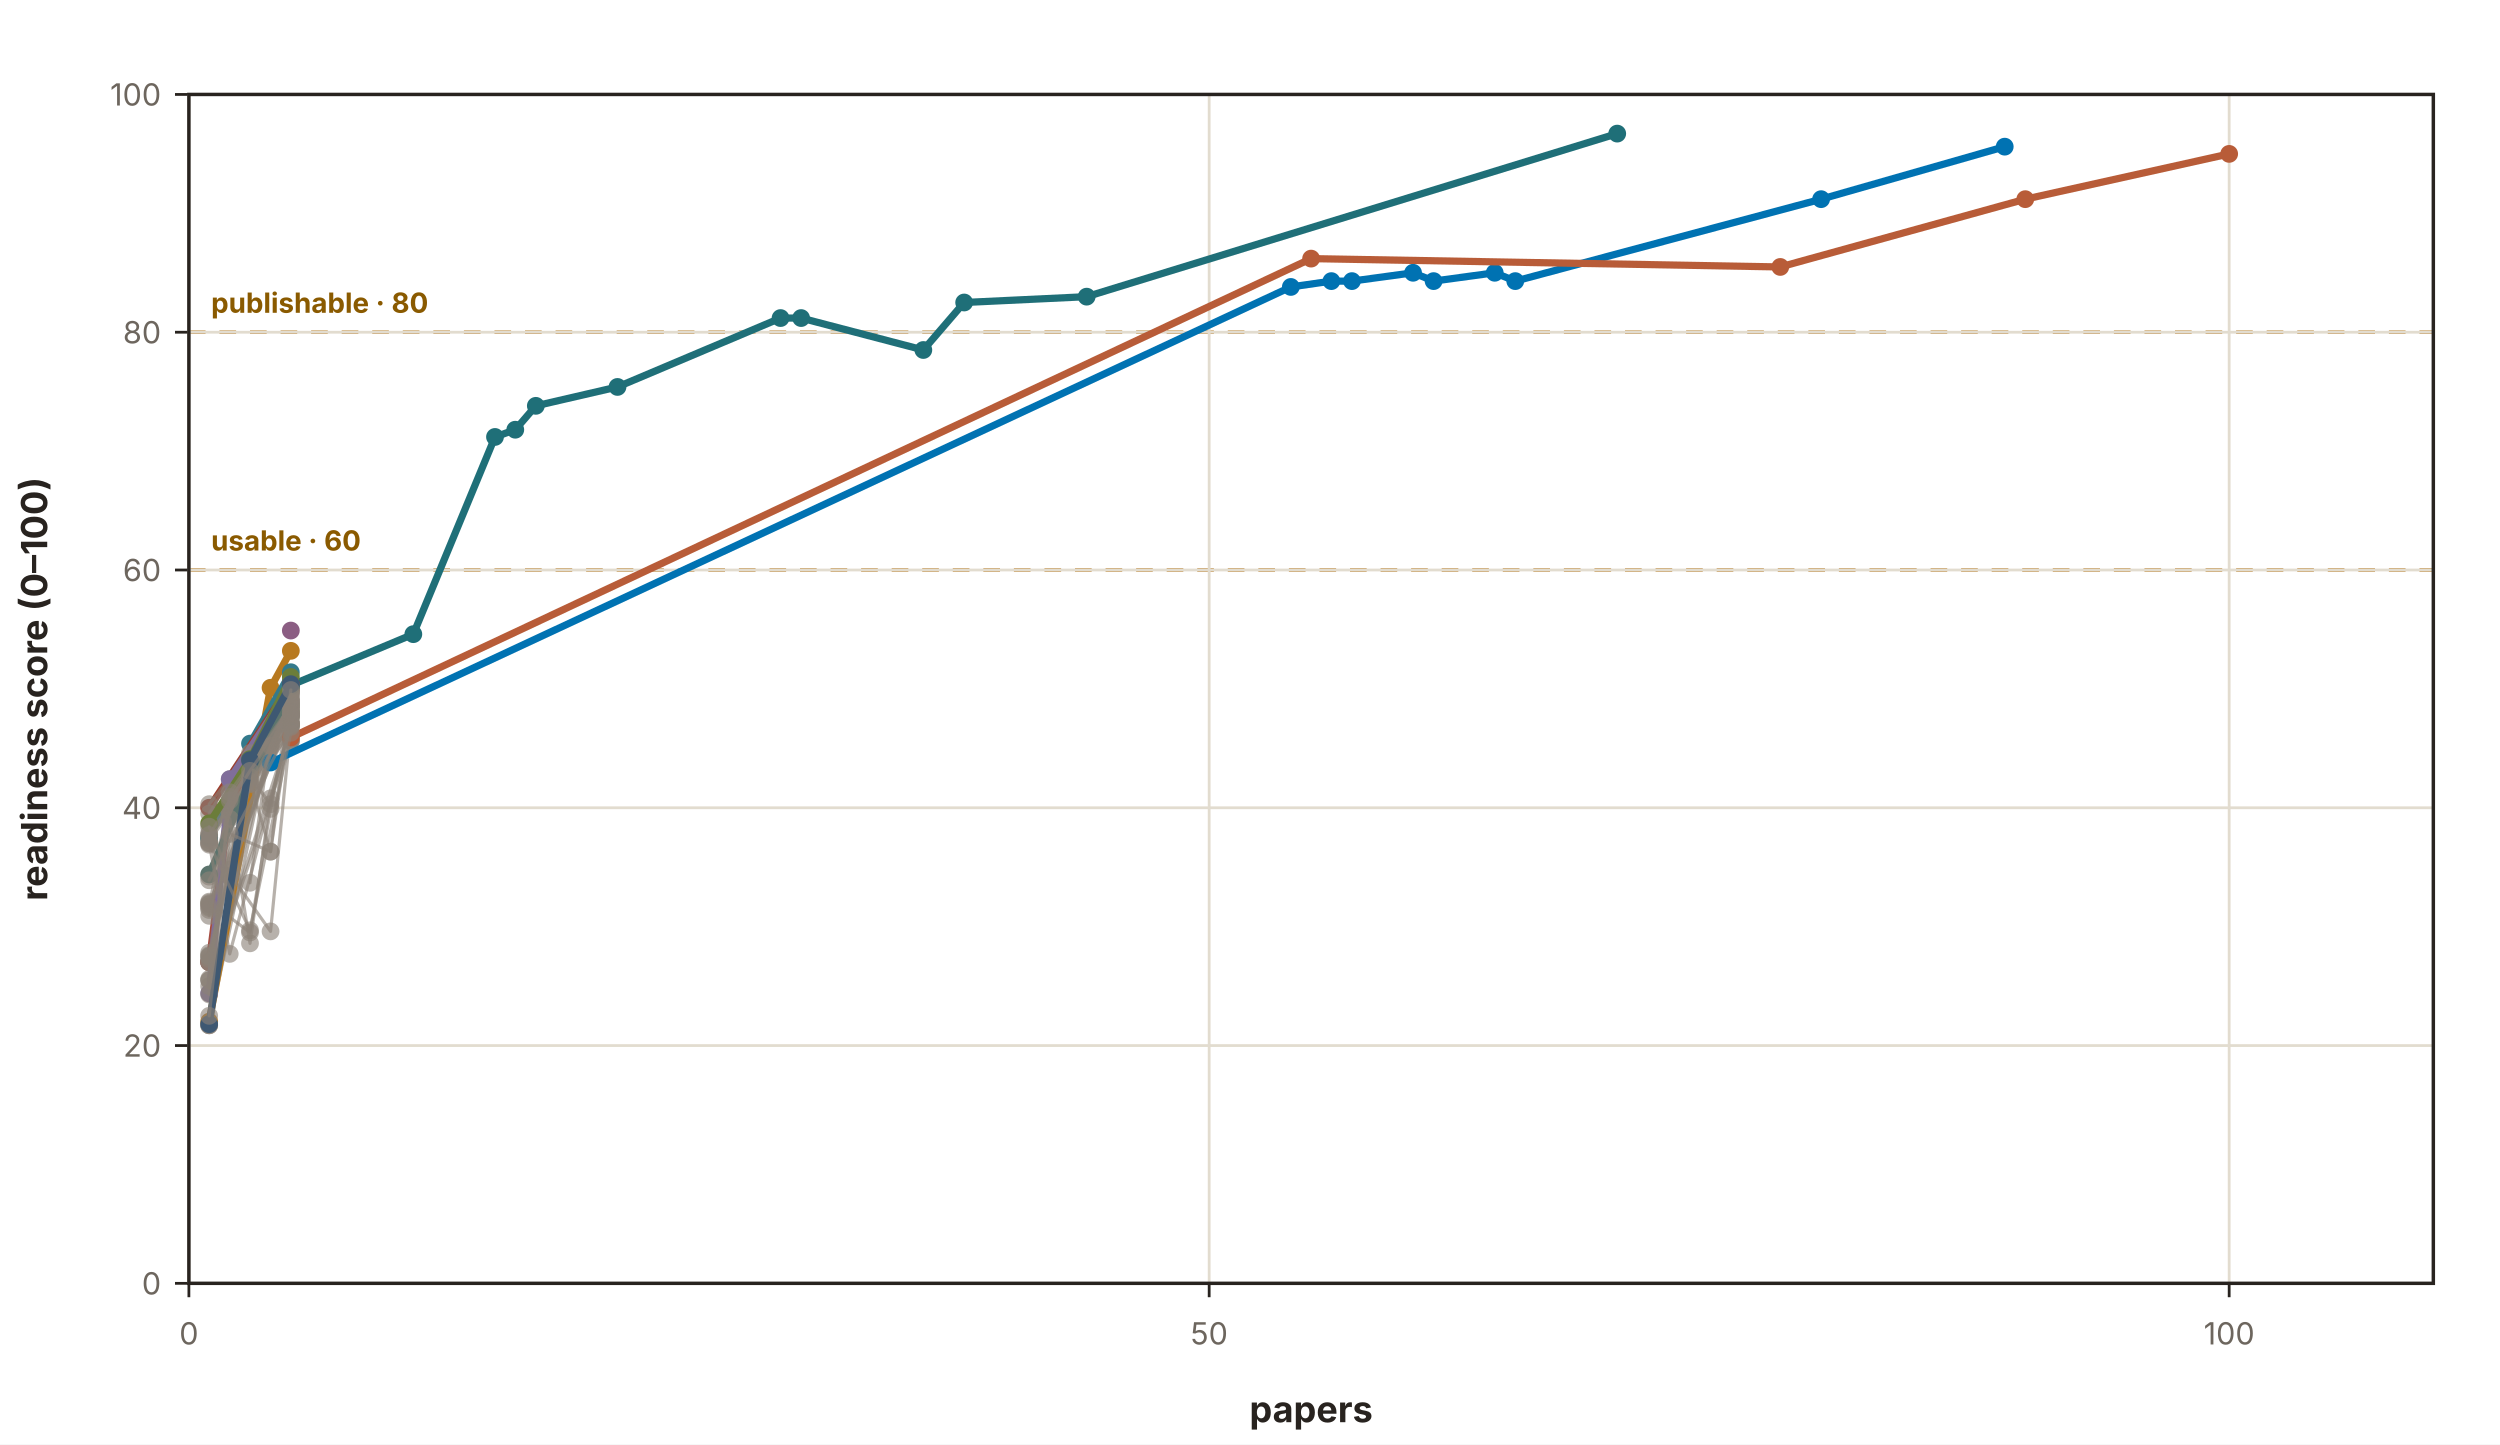
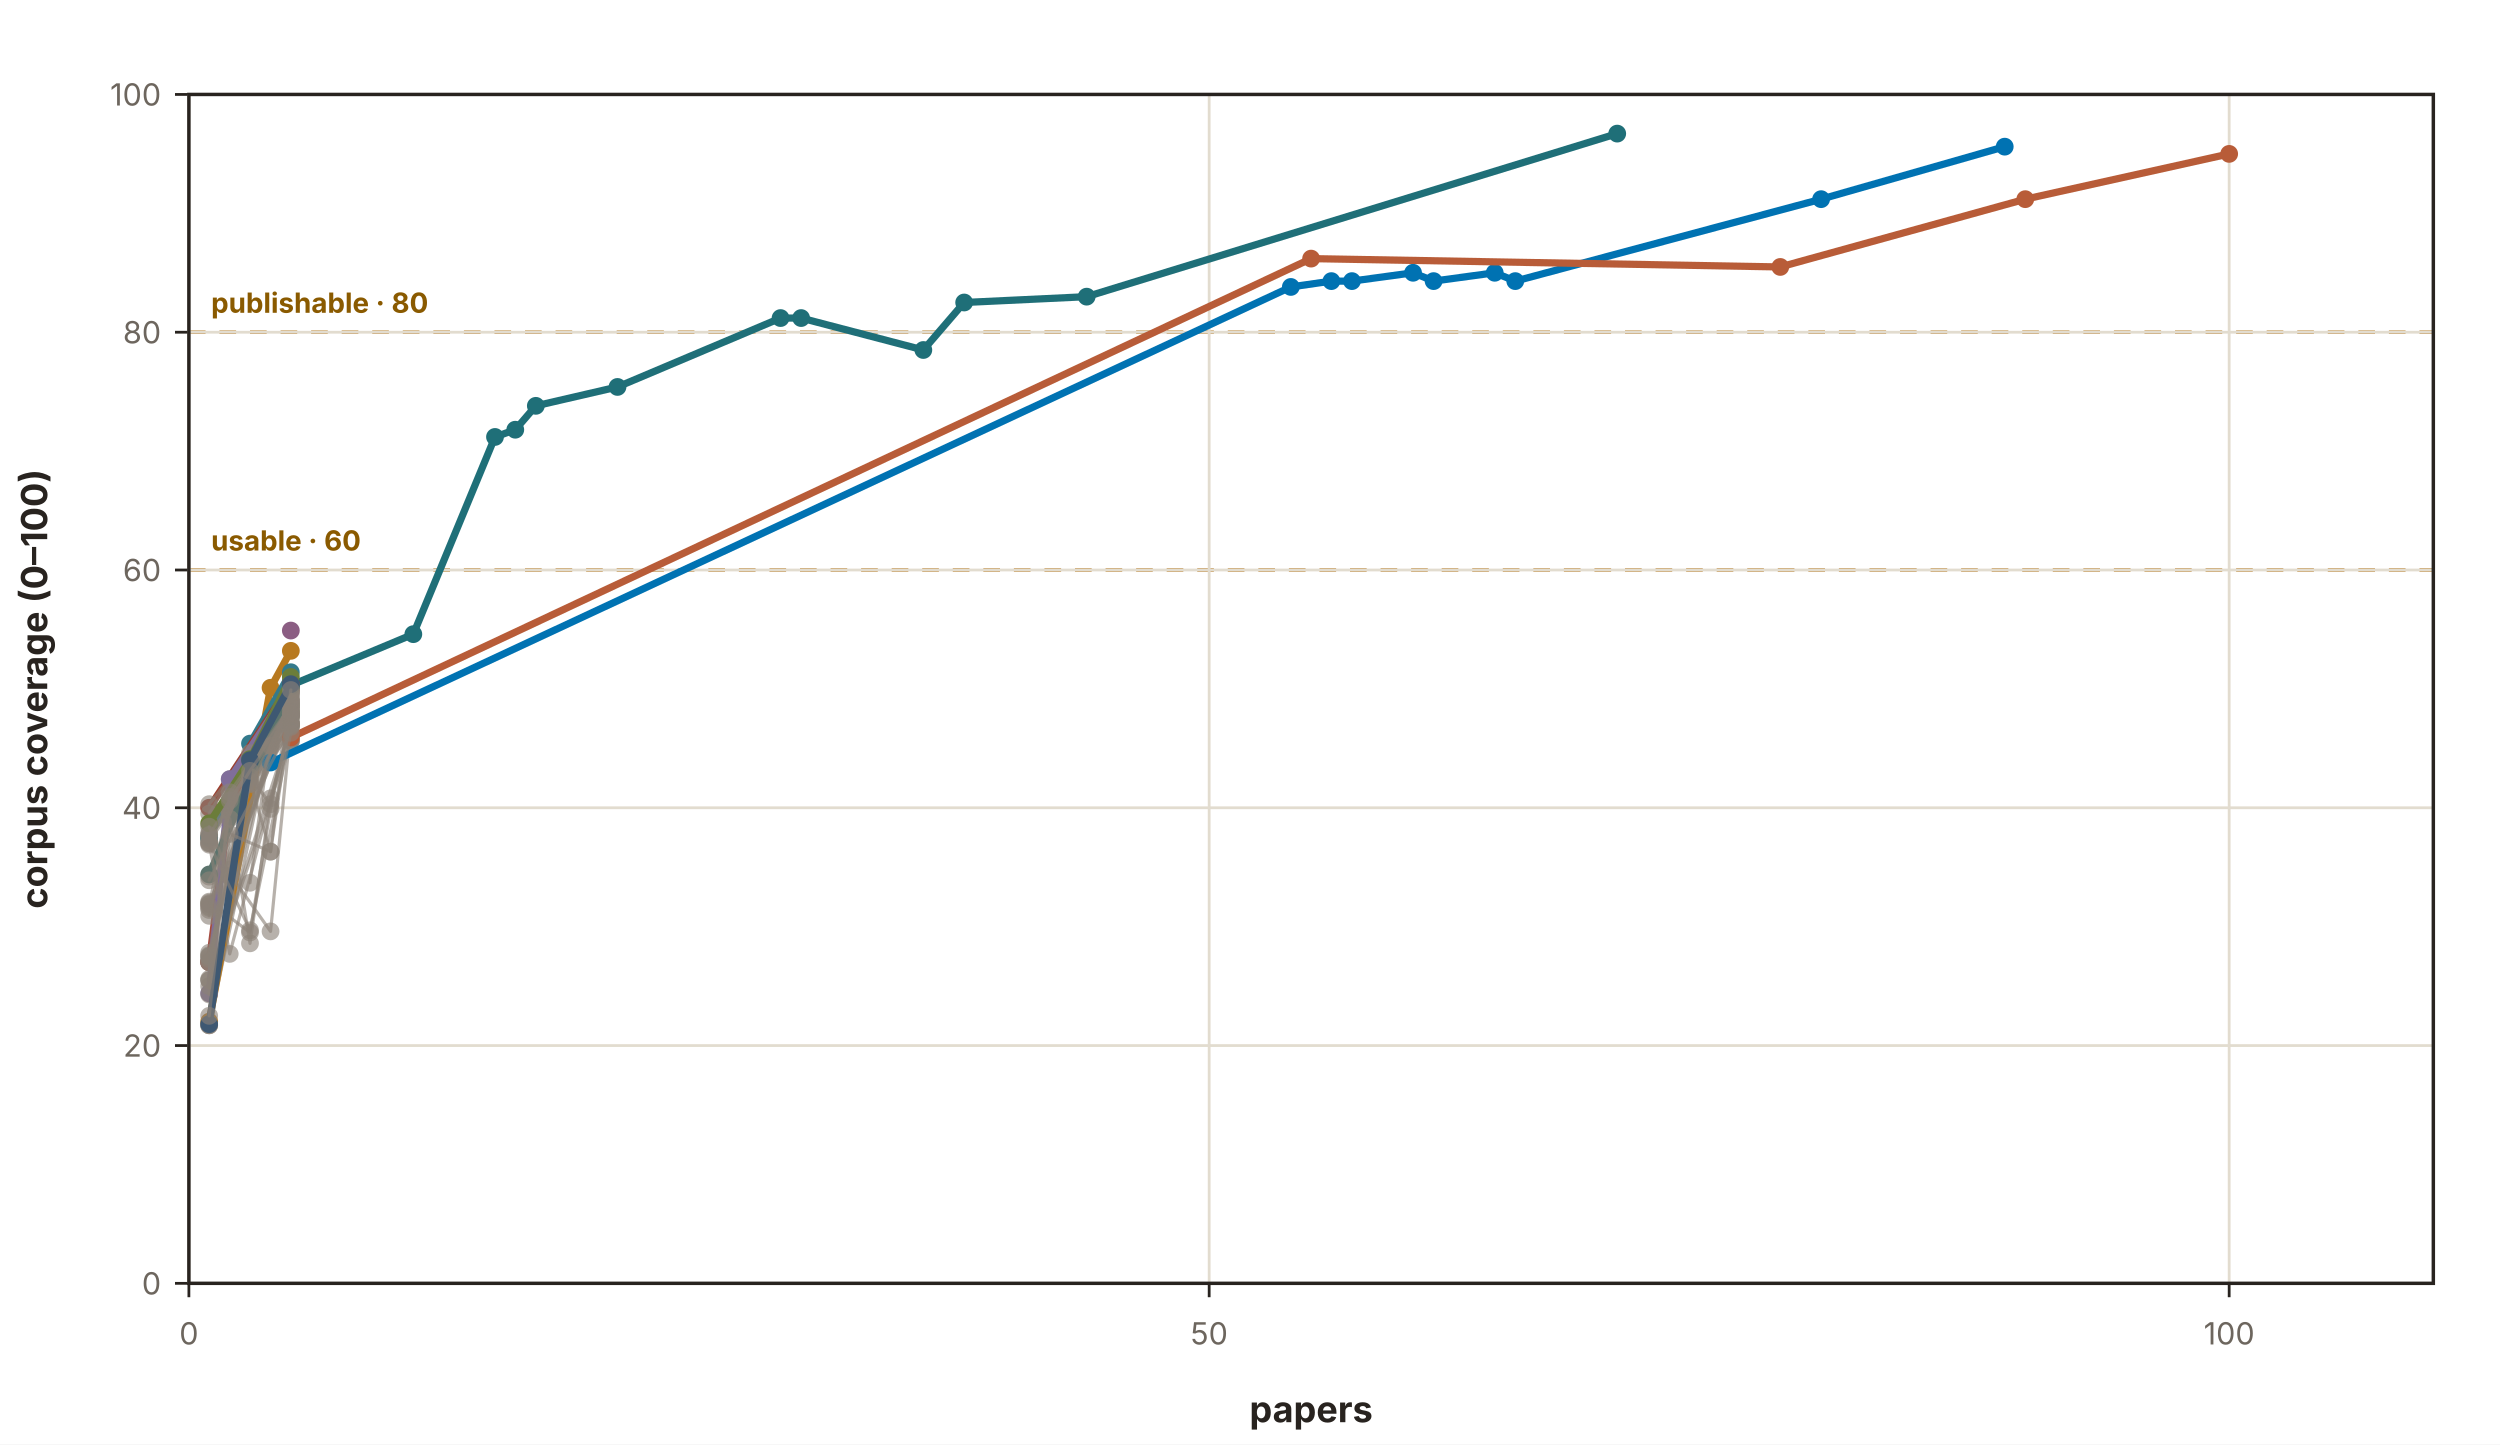
<svg xmlns="http://www.w3.org/2000/svg" width="100%" height="520" viewBox="0 0 900 520" role="img" aria-labelledby="readiness-chart-title readiness-chart-desc">
  <rect width="100%" height="100%" fill="white" />
  <line x1="68" y1="205.2" x2="876" y2="205.2" stroke="#b57920" stroke-width="1.25" stroke-dasharray="6 5" />
  <text x="76" y="198.2" font-size="10" fill="#8a5a00" font-weight="700" text-anchor="start" font-family="&quot;Inter&quot;, &quot;Pretendard&quot;, &quot;Noto Sans KR&quot;, -apple-system, BlinkMacSystemFont, &quot;Segoe UI&quot;, Roboto, Arial, sans-serif">usable · 60</text>
  <line x1="68" y1="119.6" x2="876" y2="119.6" stroke="#b57920" stroke-width="1.25" stroke-dasharray="6 5" />
  <text x="76" y="112.6" font-size="10" fill="#8a5a00" font-weight="700" text-anchor="start" font-family="&quot;Inter&quot;, &quot;Pretendard&quot;, &quot;Noto Sans KR&quot;, -apple-system, BlinkMacSystemFont, &quot;Segoe UI&quot;, Roboto, Arial, sans-serif">publishable · 80</text>
  <line x1="68" y1="462.0" x2="876" y2="462.0" stroke="#e2dccf" />
  <line x1="68" y1="462.0" x2="63" y2="462.0" stroke="#28231f" />
  <text x="58" y="466.0" text-anchor="end" font-size="11" fill="#6d665e" font-family="&quot;Inter&quot;, &quot;Pretendard&quot;, &quot;Noto Sans KR&quot;, -apple-system, BlinkMacSystemFont, &quot;Segoe UI&quot;, Roboto, Arial, sans-serif">0</text>
  <line x1="68" y1="376.4" x2="876" y2="376.4" stroke="#e2dccf" />
  <line x1="68" y1="376.4" x2="63" y2="376.4" stroke="#28231f" />
  <text x="58" y="380.4" text-anchor="end" font-size="11" fill="#6d665e" font-family="&quot;Inter&quot;, &quot;Pretendard&quot;, &quot;Noto Sans KR&quot;, -apple-system, BlinkMacSystemFont, &quot;Segoe UI&quot;, Roboto, Arial, sans-serif">20</text>
  <line x1="68" y1="290.8" x2="876" y2="290.8" stroke="#e2dccf" />
  <line x1="68" y1="290.8" x2="63" y2="290.8" stroke="#28231f" />
  <text x="58" y="294.8" text-anchor="end" font-size="11" fill="#6d665e" font-family="&quot;Inter&quot;, &quot;Pretendard&quot;, &quot;Noto Sans KR&quot;, -apple-system, BlinkMacSystemFont, &quot;Segoe UI&quot;, Roboto, Arial, sans-serif">40</text>
  <line x1="68" y1="205.2" x2="876" y2="205.2" stroke="#e2dccf" />
  <line x1="68" y1="205.2" x2="63" y2="205.2" stroke="#28231f" />
  <text x="58" y="209.2" text-anchor="end" font-size="11" fill="#6d665e" font-family="&quot;Inter&quot;, &quot;Pretendard&quot;, &quot;Noto Sans KR&quot;, -apple-system, BlinkMacSystemFont, &quot;Segoe UI&quot;, Roboto, Arial, sans-serif">60</text>
  <line x1="68" y1="119.6" x2="876" y2="119.6" stroke="#e2dccf" />
  <line x1="68" y1="119.6" x2="63" y2="119.6" stroke="#28231f" />
  <text x="58" y="123.6" text-anchor="end" font-size="11" fill="#6d665e" font-family="&quot;Inter&quot;, &quot;Pretendard&quot;, &quot;Noto Sans KR&quot;, -apple-system, BlinkMacSystemFont, &quot;Segoe UI&quot;, Roboto, Arial, sans-serif">80</text>
  <line x1="68" y1="34.0" x2="876" y2="34.0" stroke="#e2dccf" />
  <line x1="68" y1="34.0" x2="63" y2="34.0" stroke="#28231f" />
  <text x="58" y="38.0" text-anchor="end" font-size="11" fill="#6d665e" font-family="&quot;Inter&quot;, &quot;Pretendard&quot;, &quot;Noto Sans KR&quot;, -apple-system, BlinkMacSystemFont, &quot;Segoe UI&quot;, Roboto, Arial, sans-serif">100</text>
  <line x1="68.0" y1="34" x2="68.0" y2="462" stroke="#e2dccf" />
  <line x1="68.0" y1="462" x2="68.0" y2="467" stroke="#28231f" />
  <text x="68.0" y="484" text-anchor="middle" font-size="11" fill="#6d665e" font-family="&quot;Inter&quot;, &quot;Pretendard&quot;, &quot;Noto Sans KR&quot;, -apple-system, BlinkMacSystemFont, &quot;Segoe UI&quot;, Roboto, Arial, sans-serif">0</text>
  <line x1="435.3" y1="34" x2="435.3" y2="462" stroke="#e2dccf" />
  <line x1="435.3" y1="462" x2="435.3" y2="467" stroke="#28231f" />
  <text x="435.3" y="484" text-anchor="middle" font-size="11" fill="#6d665e" font-family="&quot;Inter&quot;, &quot;Pretendard&quot;, &quot;Noto Sans KR&quot;, -apple-system, BlinkMacSystemFont, &quot;Segoe UI&quot;, Roboto, Arial, sans-serif">50</text>
  <line x1="802.5" y1="34" x2="802.5" y2="462" stroke="#e2dccf" />
  <line x1="802.5" y1="462" x2="802.5" y2="467" stroke="#28231f" />
  <text x="802.5" y="484" text-anchor="middle" font-size="11" fill="#6d665e" font-family="&quot;Inter&quot;, &quot;Pretendard&quot;, &quot;Noto Sans KR&quot;, -apple-system, BlinkMacSystemFont, &quot;Segoe UI&quot;, Roboto, Arial, sans-serif">100</text>
  <rect x="68" y="34" width="808" height="428" fill="none" stroke="#28231f" stroke-width="1.25" />
  <text x="472" y="512" text-anchor="middle" font-size="13" fill="#28231f" font-weight="700" font-family="&quot;Inter&quot;, &quot;Pretendard&quot;, &quot;Noto Sans KR&quot;, -apple-system, BlinkMacSystemFont, &quot;Segoe UI&quot;, Roboto, Arial, sans-serif">papers</text>
-   <text x="17" y="248" text-anchor="middle" font-size="13" fill="#28231f" font-weight="700" transform="rotate(-90 17 248)" font-family="&quot;Inter&quot;, &quot;Pretendard&quot;, &quot;Noto Sans KR&quot;, -apple-system, BlinkMacSystemFont, &quot;Segoe UI&quot;, Roboto, Arial, sans-serif">readiness score (0–100)</text>
+   <text x="17" y="248" text-anchor="middle" font-size="13" fill="#28231f" font-weight="700" transform="rotate(-90 17 248)" font-family="&quot;Inter&quot;, &quot;Pretendard&quot;, &quot;Noto Sans KR&quot;, -apple-system, BlinkMacSystemFont, &quot;Segoe UI&quot;, Roboto, Arial, sans-serif">corpus coverage (0–100)</text>
  <polyline points="90.0,317.8 97.4,264.7 104.7,253.6" fill="none" stroke="#8a8177" stroke-width="1.15" stroke-linecap="round" stroke-linejoin="round" opacity="0.62" />
  <circle cx="90.0" cy="317.8" r="3.2" fill="#8a8177" opacity="0.62" />
  <circle cx="97.4" cy="264.7" r="3.2" fill="#8a8177" opacity="0.62" />
  <circle cx="104.7" cy="253.6" r="3.2" fill="#8a8177" opacity="0.62" />
  <polyline points="75.3,343.9 82.7,289.5 104.7,250.6" fill="none" stroke="#8a8177" stroke-width="1.15" stroke-linecap="round" stroke-linejoin="round" opacity="0.62" />
  <circle cx="75.3" cy="343.9" r="3.2" fill="#8a8177" opacity="0.62" />
  <circle cx="82.7" cy="289.5" r="3.2" fill="#8a8177" opacity="0.62" />
  <circle cx="104.7" cy="250.6" r="3.2" fill="#8a8177" opacity="0.62" />
  <polyline points="75.3,369.1 97.4,266.4 104.7,257.4" fill="none" stroke="#8a8177" stroke-width="1.15" stroke-linecap="round" stroke-linejoin="round" opacity="0.62" />
  <circle cx="75.3" cy="369.1" r="3.2" fill="#8a8177" opacity="0.62" />
  <circle cx="97.4" cy="266.4" r="3.2" fill="#8a8177" opacity="0.62" />
  <circle cx="104.7" cy="257.4" r="3.2" fill="#8a8177" opacity="0.62" />
  <polyline points="104.7,253.6" fill="none" stroke="#8a8177" stroke-width="1.15" stroke-linecap="round" stroke-linejoin="round" opacity="0.62" />
  <circle cx="104.7" cy="253.6" r="3.2" fill="#8a8177" opacity="0.62" />
  <polyline points="75.3,325.5 104.7,255.3" fill="none" stroke="#8a8177" stroke-width="1.15" stroke-linecap="round" stroke-linejoin="round" opacity="0.62" />
  <circle cx="75.3" cy="325.5" r="3.2" fill="#8a8177" opacity="0.62" />
  <circle cx="104.7" cy="255.3" r="3.2" fill="#8a8177" opacity="0.62" />
  <polyline points="104.7,256.1" fill="none" stroke="#8a8177" stroke-width="1.15" stroke-linecap="round" stroke-linejoin="round" opacity="0.62" />
  <circle cx="104.7" cy="256.1" r="3.2" fill="#8a8177" opacity="0.62" />
  <polyline points="75.3,346.0 82.7,292.1 104.7,257.4" fill="none" stroke="#8a8177" stroke-width="1.15" stroke-linecap="round" stroke-linejoin="round" opacity="0.62" />
  <circle cx="75.3" cy="346.0" r="3.2" fill="#8a8177" opacity="0.62" />
  <circle cx="82.7" cy="292.1" r="3.2" fill="#8a8177" opacity="0.62" />
  <circle cx="104.7" cy="257.4" r="3.2" fill="#8a8177" opacity="0.62" />
  <polyline points="104.7,227.0" fill="none" stroke="#8B5E83" stroke-width="2.6" stroke-linecap="round" stroke-linejoin="round" opacity="1" />
  <circle cx="104.7" cy="227.0" r="3.2" fill="#8B5E83" opacity="1" />
  <polyline points="104.7,245.4" fill="none" stroke="#725A46" stroke-width="2.6" stroke-linecap="round" stroke-linejoin="round" opacity="1" />
  <circle cx="104.7" cy="245.4" r="3.2" fill="#725A46" opacity="1" />
  <polyline points="75.3,324.6 90.0,335.7 97.4,291.2 104.7,252.7" fill="none" stroke="#8a8177" stroke-width="1.15" stroke-linecap="round" stroke-linejoin="round" opacity="0.62" />
  <circle cx="75.3" cy="324.6" r="3.2" fill="#8a8177" opacity="0.62" />
  <circle cx="90.0" cy="335.7" r="3.2" fill="#8a8177" opacity="0.62" />
  <circle cx="97.4" cy="291.2" r="3.2" fill="#8a8177" opacity="0.62" />
  <circle cx="104.7" cy="252.7" r="3.2" fill="#8a8177" opacity="0.62" />
  <polyline points="104.7,249.7" fill="none" stroke="#8a8177" stroke-width="1.15" stroke-linecap="round" stroke-linejoin="round" opacity="0.62" />
  <circle cx="104.7" cy="249.7" r="3.2" fill="#8a8177" opacity="0.62" />
  <polyline points="75.3,346.4 82.7,293.8 104.7,260.8" fill="none" stroke="#8a8177" stroke-width="1.15" stroke-linecap="round" stroke-linejoin="round" opacity="0.62" />
  <circle cx="75.3" cy="346.4" r="3.2" fill="#8a8177" opacity="0.62" />
  <circle cx="82.7" cy="293.8" r="3.2" fill="#8a8177" opacity="0.62" />
  <circle cx="104.7" cy="260.8" r="3.2" fill="#8a8177" opacity="0.62" />
  <polyline points="104.7,255.3" fill="none" stroke="#8a8177" stroke-width="1.15" stroke-linecap="round" stroke-linejoin="round" opacity="0.62" />
  <circle cx="104.7" cy="255.3" r="3.2" fill="#8a8177" opacity="0.62" />
  <polyline points="75.3,303.2 104.7,257.8" fill="none" stroke="#8a8177" stroke-width="1.15" stroke-linecap="round" stroke-linejoin="round" opacity="0.62" />
  <circle cx="75.3" cy="303.2" r="3.2" fill="#8a8177" opacity="0.62" />
  <circle cx="104.7" cy="257.8" r="3.2" fill="#8a8177" opacity="0.62" />
  <polyline points="104.7,246.7 148.8,228.3 178.2,157.3 185.5,154.7 192.9,146.1 222.3,139.3 281.0,114.5 288.4,114.5 332.4,126.0 347.1,108.9 391.2,106.8 582.2,48.1" fill="none" stroke="#1F6F78" stroke-width="2.6" stroke-linecap="round" stroke-linejoin="round" opacity="1" />
  <circle cx="104.7" cy="246.7" r="3.2" fill="#1F6F78" opacity="1" />
  <circle cx="148.8" cy="228.3" r="3.2" fill="#1F6F78" opacity="1" />
  <circle cx="178.2" cy="157.3" r="3.2" fill="#1F6F78" opacity="1" />
  <circle cx="185.5" cy="154.7" r="3.2" fill="#1F6F78" opacity="1" />
  <circle cx="192.9" cy="146.1" r="3.2" fill="#1F6F78" opacity="1" />
  <circle cx="222.3" cy="139.3" r="3.2" fill="#1F6F78" opacity="1" />
  <circle cx="281.0" cy="114.5" r="3.2" fill="#1F6F78" opacity="1" />
  <circle cx="288.4" cy="114.5" r="3.2" fill="#1F6F78" opacity="1" />
  <circle cx="332.4" cy="126.0" r="3.2" fill="#1F6F78" opacity="1" />
  <circle cx="347.1" cy="108.9" r="3.2" fill="#1F6F78" opacity="1" />
  <circle cx="391.2" cy="106.8" r="3.2" fill="#1F6F78" opacity="1" />
  <circle cx="582.2" cy="48.1" r="3.2" fill="#1F6F78" opacity="1" />
  <polyline points="75.3,325.5 104.7,248.4" fill="none" stroke="#8a8177" stroke-width="1.15" stroke-linecap="round" stroke-linejoin="round" opacity="0.62" />
  <circle cx="75.3" cy="325.5" r="3.2" fill="#8a8177" opacity="0.62" />
  <circle cx="104.7" cy="248.4" r="3.2" fill="#8a8177" opacity="0.62" />
  <polyline points="75.3,301.9 104.7,258.3" fill="none" stroke="#8a8177" stroke-width="1.15" stroke-linecap="round" stroke-linejoin="round" opacity="0.62" />
  <circle cx="75.3" cy="301.9" r="3.2" fill="#8a8177" opacity="0.62" />
  <circle cx="104.7" cy="258.3" r="3.2" fill="#8a8177" opacity="0.62" />
  <polyline points="75.3,325.0 82.7,313.1 104.7,256.1" fill="none" stroke="#8a8177" stroke-width="1.15" stroke-linecap="round" stroke-linejoin="round" opacity="0.62" />
  <circle cx="75.3" cy="325.0" r="3.2" fill="#8a8177" opacity="0.62" />
  <circle cx="82.7" cy="313.1" r="3.2" fill="#8a8177" opacity="0.62" />
  <circle cx="104.7" cy="256.1" r="3.2" fill="#8a8177" opacity="0.62" />
  <polyline points="75.3,346.4 82.7,289.1 90.0,275.4 104.7,248.0" fill="none" stroke="#A44A3F" stroke-width="2.6" stroke-linecap="round" stroke-linejoin="round" opacity="1" />
  <circle cx="75.3" cy="346.4" r="3.2" fill="#A44A3F" opacity="1" />
  <circle cx="82.7" cy="289.1" r="3.2" fill="#A44A3F" opacity="1" />
  <circle cx="90.0" cy="275.4" r="3.2" fill="#A44A3F" opacity="1" />
  <circle cx="104.7" cy="248.0" r="3.2" fill="#A44A3F" opacity="1" />
  <polyline points="104.7,266.4" fill="none" stroke="#8a8177" stroke-width="1.15" stroke-linecap="round" stroke-linejoin="round" opacity="0.62" />
  <circle cx="104.7" cy="266.4" r="3.2" fill="#8a8177" opacity="0.62" />
  <polyline points="75.3,367.8 97.4,247.6 104.7,234.3" fill="none" stroke="#B77920" stroke-width="2.6" stroke-linecap="round" stroke-linejoin="round" opacity="1" />
  <circle cx="75.3" cy="367.8" r="3.2" fill="#B77920" opacity="1" />
  <circle cx="97.4" cy="247.6" r="3.2" fill="#B77920" opacity="1" />
  <circle cx="104.7" cy="234.3" r="3.2" fill="#B77920" opacity="1" />
  <polyline points="75.3,301.5 97.4,267.7 104.7,256.6" fill="none" stroke="#8a8177" stroke-width="1.15" stroke-linecap="round" stroke-linejoin="round" opacity="0.62" />
  <circle cx="75.3" cy="301.5" r="3.2" fill="#8a8177" opacity="0.62" />
  <circle cx="97.4" cy="267.7" r="3.2" fill="#8a8177" opacity="0.62" />
  <circle cx="104.7" cy="256.6" r="3.2" fill="#8a8177" opacity="0.62" />
  <polyline points="75.3,352.9 104.7,261.7" fill="none" stroke="#8a8177" stroke-width="1.15" stroke-linecap="round" stroke-linejoin="round" opacity="0.62" />
  <circle cx="75.3" cy="352.9" r="3.2" fill="#8a8177" opacity="0.62" />
  <circle cx="104.7" cy="261.7" r="3.2" fill="#8a8177" opacity="0.62" />
  <polyline points="75.3,326.8 104.7,258.3" fill="none" stroke="#8a8177" stroke-width="1.15" stroke-linecap="round" stroke-linejoin="round" opacity="0.62" />
  <circle cx="75.3" cy="326.8" r="3.2" fill="#8a8177" opacity="0.62" />
  <circle cx="104.7" cy="258.3" r="3.2" fill="#8a8177" opacity="0.62" />
  <polyline points="104.7,252.7" fill="none" stroke="#8a8177" stroke-width="1.15" stroke-linecap="round" stroke-linejoin="round" opacity="0.62" />
  <circle cx="104.7" cy="252.7" r="3.2" fill="#8a8177" opacity="0.62" />
  <polyline points="104.7,266.0" fill="none" stroke="#8a8177" stroke-width="1.15" stroke-linecap="round" stroke-linejoin="round" opacity="0.62" />
  <circle cx="104.7" cy="266.0" r="3.2" fill="#8a8177" opacity="0.62" />
  <polyline points="104.7,251.4" fill="none" stroke="#8a8177" stroke-width="1.15" stroke-linecap="round" stroke-linejoin="round" opacity="0.62" />
  <circle cx="104.7" cy="251.4" r="3.2" fill="#8a8177" opacity="0.62" />
  <polyline points="75.3,369.1 82.7,315.6 104.7,251.9" fill="none" stroke="#8a8177" stroke-width="1.15" stroke-linecap="round" stroke-linejoin="round" opacity="0.62" />
  <circle cx="75.3" cy="369.1" r="3.2" fill="#8a8177" opacity="0.62" />
  <circle cx="82.7" cy="315.6" r="3.2" fill="#8a8177" opacity="0.62" />
  <circle cx="104.7" cy="251.9" r="3.2" fill="#8a8177" opacity="0.62" />
  <polyline points="75.3,301.5 104.7,260.8" fill="none" stroke="#8a8177" stroke-width="1.15" stroke-linecap="round" stroke-linejoin="round" opacity="0.62" />
  <circle cx="75.3" cy="301.5" r="3.2" fill="#8a8177" opacity="0.62" />
  <circle cx="104.7" cy="260.8" r="3.2" fill="#8a8177" opacity="0.62" />
  <polyline points="75.3,301.5 90.0,267.7 104.7,242.0" fill="none" stroke="#347A8C" stroke-width="2.6" stroke-linecap="round" stroke-linejoin="round" opacity="1" />
  <circle cx="75.3" cy="301.5" r="3.2" fill="#347A8C" opacity="1" />
  <circle cx="90.0" cy="267.7" r="3.2" fill="#347A8C" opacity="1" />
  <circle cx="104.7" cy="242.0" r="3.2" fill="#347A8C" opacity="1" />
  <polyline points="75.3,290.8 104.7,246.3" fill="none" stroke="#9A3F2F" stroke-width="2.6" stroke-linecap="round" stroke-linejoin="round" opacity="1" />
  <circle cx="75.3" cy="290.8" r="3.2" fill="#9A3F2F" opacity="1" />
  <circle cx="104.7" cy="246.3" r="3.2" fill="#9A3F2F" opacity="1" />
  <polyline points="75.3,344.3 82.7,291.7 104.7,255.7" fill="none" stroke="#8a8177" stroke-width="1.15" stroke-linecap="round" stroke-linejoin="round" opacity="0.62" />
  <circle cx="75.3" cy="344.3" r="3.2" fill="#8a8177" opacity="0.62" />
  <circle cx="82.7" cy="291.7" r="3.2" fill="#8a8177" opacity="0.62" />
  <circle cx="104.7" cy="255.7" r="3.2" fill="#8a8177" opacity="0.62" />
  <polyline points="75.3,292.9 82.7,280.5 104.7,248.9" fill="none" stroke="#8a8177" stroke-width="1.15" stroke-linecap="round" stroke-linejoin="round" opacity="0.62" />
  <circle cx="75.3" cy="292.9" r="3.2" fill="#8a8177" opacity="0.62" />
  <circle cx="82.7" cy="280.5" r="3.2" fill="#8a8177" opacity="0.62" />
  <circle cx="104.7" cy="248.9" r="3.2" fill="#8a8177" opacity="0.62" />
  <polyline points="104.7,266.8" fill="none" stroke="#8a8177" stroke-width="1.15" stroke-linecap="round" stroke-linejoin="round" opacity="0.62" />
  <circle cx="104.7" cy="266.8" r="3.2" fill="#8a8177" opacity="0.62" />
  <polyline points="75.3,289.5 104.7,252.3" fill="none" stroke="#8a8177" stroke-width="1.15" stroke-linecap="round" stroke-linejoin="round" opacity="0.62" />
  <circle cx="75.3" cy="289.5" r="3.2" fill="#8a8177" opacity="0.62" />
  <circle cx="104.7" cy="252.3" r="3.2" fill="#8a8177" opacity="0.62" />
  <polyline points="75.3,304.1 97.4,335.3 104.7,261.3" fill="none" stroke="#8a8177" stroke-width="1.15" stroke-linecap="round" stroke-linejoin="round" opacity="0.62" />
  <circle cx="75.3" cy="304.1" r="3.2" fill="#8a8177" opacity="0.62" />
  <circle cx="97.4" cy="335.3" r="3.2" fill="#8a8177" opacity="0.62" />
  <circle cx="104.7" cy="261.3" r="3.2" fill="#8a8177" opacity="0.62" />
  <polyline points="75.3,357.6 82.7,280.5 104.7,247.1" fill="none" stroke="#806E9A" stroke-width="2.6" stroke-linecap="round" stroke-linejoin="round" opacity="1" />
  <circle cx="75.3" cy="357.6" r="3.2" fill="#806E9A" opacity="1" />
  <circle cx="82.7" cy="280.5" r="3.2" fill="#806E9A" opacity="1" />
  <circle cx="104.7" cy="247.1" r="3.2" fill="#806E9A" opacity="1" />
  <polyline points="75.3,315.6 82.7,292.1 104.7,254.0" fill="none" stroke="#8a8177" stroke-width="1.15" stroke-linecap="round" stroke-linejoin="round" opacity="0.62" />
  <circle cx="75.3" cy="315.6" r="3.2" fill="#8a8177" opacity="0.62" />
  <circle cx="82.7" cy="292.1" r="3.2" fill="#8a8177" opacity="0.62" />
  <circle cx="104.7" cy="254.0" r="3.2" fill="#8a8177" opacity="0.62" />
  <polyline points="104.7,257.8" fill="none" stroke="#8a8177" stroke-width="1.15" stroke-linecap="round" stroke-linejoin="round" opacity="0.62" />
  <circle cx="104.7" cy="257.8" r="3.2" fill="#8a8177" opacity="0.62" />
  <polyline points="104.7,257.8" fill="none" stroke="#8a8177" stroke-width="1.15" stroke-linecap="round" stroke-linejoin="round" opacity="0.62" />
  <circle cx="104.7" cy="257.8" r="3.2" fill="#8a8177" opacity="0.62" />
  <polyline points="104.7,260.4" fill="none" stroke="#8a8177" stroke-width="1.15" stroke-linecap="round" stroke-linejoin="round" opacity="0.62" />
  <circle cx="104.7" cy="260.4" r="3.2" fill="#8a8177" opacity="0.62" />
  <polyline points="104.7,247.1" fill="none" stroke="#4D8061" stroke-width="2.6" stroke-linecap="round" stroke-linejoin="round" opacity="1" />
  <circle cx="104.7" cy="247.1" r="3.2" fill="#4D8061" opacity="1" />
  <polyline points="75.3,344.3 90.0,280.5 104.7,252.3" fill="none" stroke="#8a8177" stroke-width="1.15" stroke-linecap="round" stroke-linejoin="round" opacity="0.62" />
  <circle cx="75.3" cy="344.3" r="3.2" fill="#8a8177" opacity="0.62" />
  <circle cx="90.0" cy="280.5" r="3.2" fill="#8a8177" opacity="0.62" />
  <circle cx="104.7" cy="252.3" r="3.2" fill="#8a8177" opacity="0.62" />
  <polyline points="75.3,302.4 104.7,249.3" fill="none" stroke="#8a8177" stroke-width="1.15" stroke-linecap="round" stroke-linejoin="round" opacity="0.62" />
  <circle cx="75.3" cy="302.4" r="3.2" fill="#8a8177" opacity="0.62" />
  <circle cx="104.7" cy="249.3" r="3.2" fill="#8a8177" opacity="0.62" />
  <polyline points="104.7,260.4" fill="none" stroke="#8a8177" stroke-width="1.15" stroke-linecap="round" stroke-linejoin="round" opacity="0.62" />
  <circle cx="104.7" cy="260.4" r="3.2" fill="#8a8177" opacity="0.62" />
  <polyline points="75.3,299.8 90.0,271.1 104.7,248.9" fill="none" stroke="#8a8177" stroke-width="1.15" stroke-linecap="round" stroke-linejoin="round" opacity="0.62" />
  <circle cx="75.3" cy="299.8" r="3.2" fill="#8a8177" opacity="0.62" />
  <circle cx="90.0" cy="271.1" r="3.2" fill="#8a8177" opacity="0.62" />
  <circle cx="104.7" cy="248.9" r="3.2" fill="#8a8177" opacity="0.62" />
  <polyline points="75.3,352.9 104.7,266.8" fill="none" stroke="#8a8177" stroke-width="1.15" stroke-linecap="round" stroke-linejoin="round" opacity="0.62" />
  <circle cx="75.3" cy="352.9" r="3.2" fill="#8a8177" opacity="0.62" />
  <circle cx="104.7" cy="266.8" r="3.2" fill="#8a8177" opacity="0.62" />
  <polyline points="75.3,352.4 82.7,292.5 104.7,263.8" fill="none" stroke="#8a8177" stroke-width="1.15" stroke-linecap="round" stroke-linejoin="round" opacity="0.62" />
  <circle cx="75.3" cy="352.4" r="3.2" fill="#8a8177" opacity="0.62" />
  <circle cx="82.7" cy="292.5" r="3.2" fill="#8a8177" opacity="0.62" />
  <circle cx="104.7" cy="263.8" r="3.2" fill="#8a8177" opacity="0.62" />
  <polyline points="104.7,257.4" fill="none" stroke="#8a8177" stroke-width="1.15" stroke-linecap="round" stroke-linejoin="round" opacity="0.62" />
  <circle cx="104.7" cy="257.4" r="3.2" fill="#8a8177" opacity="0.62" />
  <polyline points="75.3,300.6 104.7,260.4" fill="none" stroke="#8a8177" stroke-width="1.15" stroke-linecap="round" stroke-linejoin="round" opacity="0.62" />
  <circle cx="75.3" cy="300.6" r="3.2" fill="#8a8177" opacity="0.62" />
  <circle cx="104.7" cy="260.4" r="3.2" fill="#8a8177" opacity="0.62" />
  <polyline points="75.3,296.4 90.0,273.3 104.7,243.7" fill="none" stroke="#6B7D3A" stroke-width="2.6" stroke-linecap="round" stroke-linejoin="round" opacity="1" />
  <circle cx="75.3" cy="296.4" r="3.2" fill="#6B7D3A" opacity="1" />
  <circle cx="90.0" cy="273.3" r="3.2" fill="#6B7D3A" opacity="1" />
  <circle cx="104.7" cy="243.7" r="3.2" fill="#6B7D3A" opacity="1" />
  <polyline points="97.4,274.5 464.7,103.3 479.3,101.2 486.7,101.2 508.7,98.2 516.1,101.2 538.1,98.2 545.5,101.2 655.6,71.7 721.7,52.8" fill="none" stroke="#0072B2" stroke-width="2.6" stroke-linecap="round" stroke-linejoin="round" opacity="1" />
  <circle cx="97.4" cy="274.5" r="3.2" fill="#0072B2" opacity="1" />
  <circle cx="464.7" cy="103.3" r="3.2" fill="#0072B2" opacity="1" />
  <circle cx="479.3" cy="101.2" r="3.2" fill="#0072B2" opacity="1" />
  <circle cx="486.7" cy="101.2" r="3.2" fill="#0072B2" opacity="1" />
  <circle cx="508.7" cy="98.2" r="3.2" fill="#0072B2" opacity="1" />
  <circle cx="516.1" cy="101.2" r="3.2" fill="#0072B2" opacity="1" />
  <circle cx="538.1" cy="98.2" r="3.2" fill="#0072B2" opacity="1" />
  <circle cx="545.5" cy="101.2" r="3.2" fill="#0072B2" opacity="1" />
  <circle cx="655.6" cy="71.7" r="3.2" fill="#0072B2" opacity="1" />
  <circle cx="721.7" cy="52.8" r="3.2" fill="#0072B2" opacity="1" />
  <polyline points="75.3,314.8 104.7,247.1" fill="none" stroke="#5C746D" stroke-width="2.6" stroke-linecap="round" stroke-linejoin="round" opacity="1" />
  <circle cx="75.3" cy="314.8" r="3.2" fill="#5C746D" opacity="1" />
  <circle cx="104.7" cy="247.1" r="3.2" fill="#5C746D" opacity="1" />
  <polyline points="104.7,265.5 472.0,93.1 640.9,96.1 729.1,71.7 802.5,55.4" fill="none" stroke="#B85C38" stroke-width="2.6" stroke-linecap="round" stroke-linejoin="round" opacity="1" />
  <circle cx="104.7" cy="265.5" r="3.2" fill="#B85C38" opacity="1" />
  <circle cx="472.0" cy="93.1" r="3.2" fill="#B85C38" opacity="1" />
  <circle cx="640.9" cy="96.1" r="3.2" fill="#B85C38" opacity="1" />
  <circle cx="729.1" cy="71.7" r="3.2" fill="#B85C38" opacity="1" />
  <circle cx="802.5" cy="55.4" r="3.2" fill="#B85C38" opacity="1" />
  <polyline points="75.3,346.4 90.0,282.2 104.7,260.8" fill="none" stroke="#8a8177" stroke-width="1.15" stroke-linecap="round" stroke-linejoin="round" opacity="0.62" />
  <circle cx="75.3" cy="346.4" r="3.2" fill="#8a8177" opacity="0.62" />
  <circle cx="90.0" cy="282.2" r="3.2" fill="#8a8177" opacity="0.62" />
  <circle cx="104.7" cy="260.8" r="3.2" fill="#8a8177" opacity="0.62" />
  <polyline points="75.3,358.0 82.7,286.9 104.7,254.4" fill="none" stroke="#8a8177" stroke-width="1.15" stroke-linecap="round" stroke-linejoin="round" opacity="0.62" />
  <circle cx="75.3" cy="358.0" r="3.2" fill="#8a8177" opacity="0.62" />
  <circle cx="82.7" cy="286.9" r="3.2" fill="#8a8177" opacity="0.62" />
  <circle cx="104.7" cy="254.4" r="3.2" fill="#8a8177" opacity="0.62" />
  <polyline points="75.3,345.2 90.0,282.2 104.7,254.0" fill="none" stroke="#8a8177" stroke-width="1.15" stroke-linecap="round" stroke-linejoin="round" opacity="0.62" />
  <circle cx="75.3" cy="345.2" r="3.2" fill="#8a8177" opacity="0.62" />
  <circle cx="90.0" cy="282.2" r="3.2" fill="#8a8177" opacity="0.62" />
  <circle cx="104.7" cy="254.0" r="3.2" fill="#8a8177" opacity="0.62" />
  <polyline points="75.3,343.0 90.0,279.7 97.4,289.5 104.7,259.6" fill="none" stroke="#8a8177" stroke-width="1.15" stroke-linecap="round" stroke-linejoin="round" opacity="0.62" />
  <circle cx="75.3" cy="343.0" r="3.2" fill="#8a8177" opacity="0.62" />
  <circle cx="90.0" cy="279.7" r="3.2" fill="#8a8177" opacity="0.62" />
  <circle cx="97.4" cy="289.5" r="3.2" fill="#8a8177" opacity="0.62" />
  <circle cx="104.7" cy="259.6" r="3.2" fill="#8a8177" opacity="0.62" />
  <polyline points="75.3,303.6 82.7,343.4 104.7,260.4" fill="none" stroke="#8a8177" stroke-width="1.15" stroke-linecap="round" stroke-linejoin="round" opacity="0.62" />
  <circle cx="75.3" cy="303.6" r="3.2" fill="#8a8177" opacity="0.62" />
  <circle cx="82.7" cy="343.4" r="3.2" fill="#8a8177" opacity="0.62" />
  <circle cx="104.7" cy="260.4" r="3.2" fill="#8a8177" opacity="0.62" />
  <polyline points="75.3,346.4 90.0,281.4 97.4,306.6 104.7,256.6" fill="none" stroke="#8a8177" stroke-width="1.15" stroke-linecap="round" stroke-linejoin="round" opacity="0.62" />
  <circle cx="75.3" cy="346.4" r="3.2" fill="#8a8177" opacity="0.62" />
  <circle cx="90.0" cy="281.4" r="3.2" fill="#8a8177" opacity="0.62" />
  <circle cx="97.4" cy="306.6" r="3.2" fill="#8a8177" opacity="0.62" />
  <circle cx="104.7" cy="256.6" r="3.2" fill="#8a8177" opacity="0.62" />
  <polyline points="75.3,329.7 82.7,294.7 90.0,339.6 97.4,287.4 104.7,261.7" fill="none" stroke="#8a8177" stroke-width="1.15" stroke-linecap="round" stroke-linejoin="round" opacity="0.62" />
  <circle cx="75.3" cy="329.7" r="3.2" fill="#8a8177" opacity="0.62" />
  <circle cx="82.7" cy="294.7" r="3.2" fill="#8a8177" opacity="0.62" />
  <circle cx="90.0" cy="339.6" r="3.2" fill="#8a8177" opacity="0.62" />
  <circle cx="97.4" cy="287.4" r="3.2" fill="#8a8177" opacity="0.62" />
  <circle cx="104.7" cy="261.7" r="3.2" fill="#8a8177" opacity="0.62" />
  <polyline points="75.3,327.6 104.7,252.3" fill="none" stroke="#8a8177" stroke-width="1.15" stroke-linecap="round" stroke-linejoin="round" opacity="0.62" />
  <circle cx="75.3" cy="327.6" r="3.2" fill="#8a8177" opacity="0.62" />
  <circle cx="104.7" cy="252.3" r="3.2" fill="#8a8177" opacity="0.62" />
  <polyline points="75.3,326.3 82.7,288.2 104.7,254.4" fill="none" stroke="#8a8177" stroke-width="1.15" stroke-linecap="round" stroke-linejoin="round" opacity="0.62" />
  <circle cx="75.3" cy="326.3" r="3.2" fill="#8a8177" opacity="0.62" />
  <circle cx="82.7" cy="288.2" r="3.2" fill="#8a8177" opacity="0.62" />
  <circle cx="104.7" cy="254.4" r="3.2" fill="#8a8177" opacity="0.62" />
  <polyline points="75.3,355.0 97.4,268.5 104.7,257.0" fill="none" stroke="#8a8177" stroke-width="1.15" stroke-linecap="round" stroke-linejoin="round" opacity="0.62" />
  <circle cx="75.3" cy="355.0" r="3.2" fill="#8a8177" opacity="0.62" />
  <circle cx="97.4" cy="268.5" r="3.2" fill="#8a8177" opacity="0.62" />
  <circle cx="104.7" cy="257.0" r="3.2" fill="#8a8177" opacity="0.62" />
  <polyline points="75.3,369.1 82.7,285.2 104.7,254.0" fill="none" stroke="#8a8177" stroke-width="1.15" stroke-linecap="round" stroke-linejoin="round" opacity="0.62" />
  <circle cx="75.3" cy="369.1" r="3.2" fill="#8a8177" opacity="0.62" />
  <circle cx="82.7" cy="285.2" r="3.2" fill="#8a8177" opacity="0.62" />
  <circle cx="104.7" cy="254.0" r="3.2" fill="#8a8177" opacity="0.62" />
  <polyline points="75.3,297.6 82.7,315.2 104.7,250.1" fill="none" stroke="#8a8177" stroke-width="1.15" stroke-linecap="round" stroke-linejoin="round" opacity="0.62" />
  <circle cx="75.3" cy="297.6" r="3.2" fill="#8a8177" opacity="0.62" />
  <circle cx="82.7" cy="315.2" r="3.2" fill="#8a8177" opacity="0.62" />
  <circle cx="104.7" cy="250.1" r="3.2" fill="#8a8177" opacity="0.62" />
  <polyline points="75.3,368.7 90.0,273.7 104.7,246.3" fill="none" stroke="#3E5872" stroke-width="2.6" stroke-linecap="round" stroke-linejoin="round" opacity="1" />
  <circle cx="75.3" cy="368.7" r="3.2" fill="#3E5872" opacity="1" />
  <circle cx="90.0" cy="273.7" r="3.2" fill="#3E5872" opacity="1" />
  <circle cx="104.7" cy="246.3" r="3.2" fill="#3E5872" opacity="1" />
  <polyline points="75.3,365.7 82.7,300.2 97.4,306.6 104.7,248.4" fill="none" stroke="#8a8177" stroke-width="1.15" stroke-linecap="round" stroke-linejoin="round" opacity="0.62" />
  <circle cx="75.3" cy="365.7" r="3.2" fill="#8a8177" opacity="0.62" />
  <circle cx="82.7" cy="300.2" r="3.2" fill="#8a8177" opacity="0.62" />
  <circle cx="97.4" cy="306.6" r="3.2" fill="#8a8177" opacity="0.62" />
  <circle cx="104.7" cy="248.4" r="3.2" fill="#8a8177" opacity="0.62" />
  <polyline points="75.3,316.9 104.7,261.3" fill="none" stroke="#8a8177" stroke-width="1.15" stroke-linecap="round" stroke-linejoin="round" opacity="0.62" />
  <circle cx="75.3" cy="316.9" r="3.2" fill="#8a8177" opacity="0.62" />
  <circle cx="104.7" cy="261.3" r="3.2" fill="#8a8177" opacity="0.62" />
  <polyline points="75.3,303.6 90.0,334.9 104.7,263.8" fill="none" stroke="#8a8177" stroke-width="1.15" stroke-linecap="round" stroke-linejoin="round" opacity="0.62" />
  <circle cx="75.3" cy="303.6" r="3.2" fill="#8a8177" opacity="0.62" />
  <circle cx="90.0" cy="334.9" r="3.2" fill="#8a8177" opacity="0.62" />
  <circle cx="104.7" cy="263.8" r="3.2" fill="#8a8177" opacity="0.62" />
  <polyline points="75.3,300.6 90.0,277.5 104.7,256.6" fill="none" stroke="#8a8177" stroke-width="1.15" stroke-linecap="round" stroke-linejoin="round" opacity="0.62" />
  <circle cx="75.3" cy="300.6" r="3.2" fill="#8a8177" opacity="0.62" />
  <circle cx="90.0" cy="277.5" r="3.2" fill="#8a8177" opacity="0.62" />
  <circle cx="104.7" cy="256.6" r="3.2" fill="#8a8177" opacity="0.62" />
</svg>
